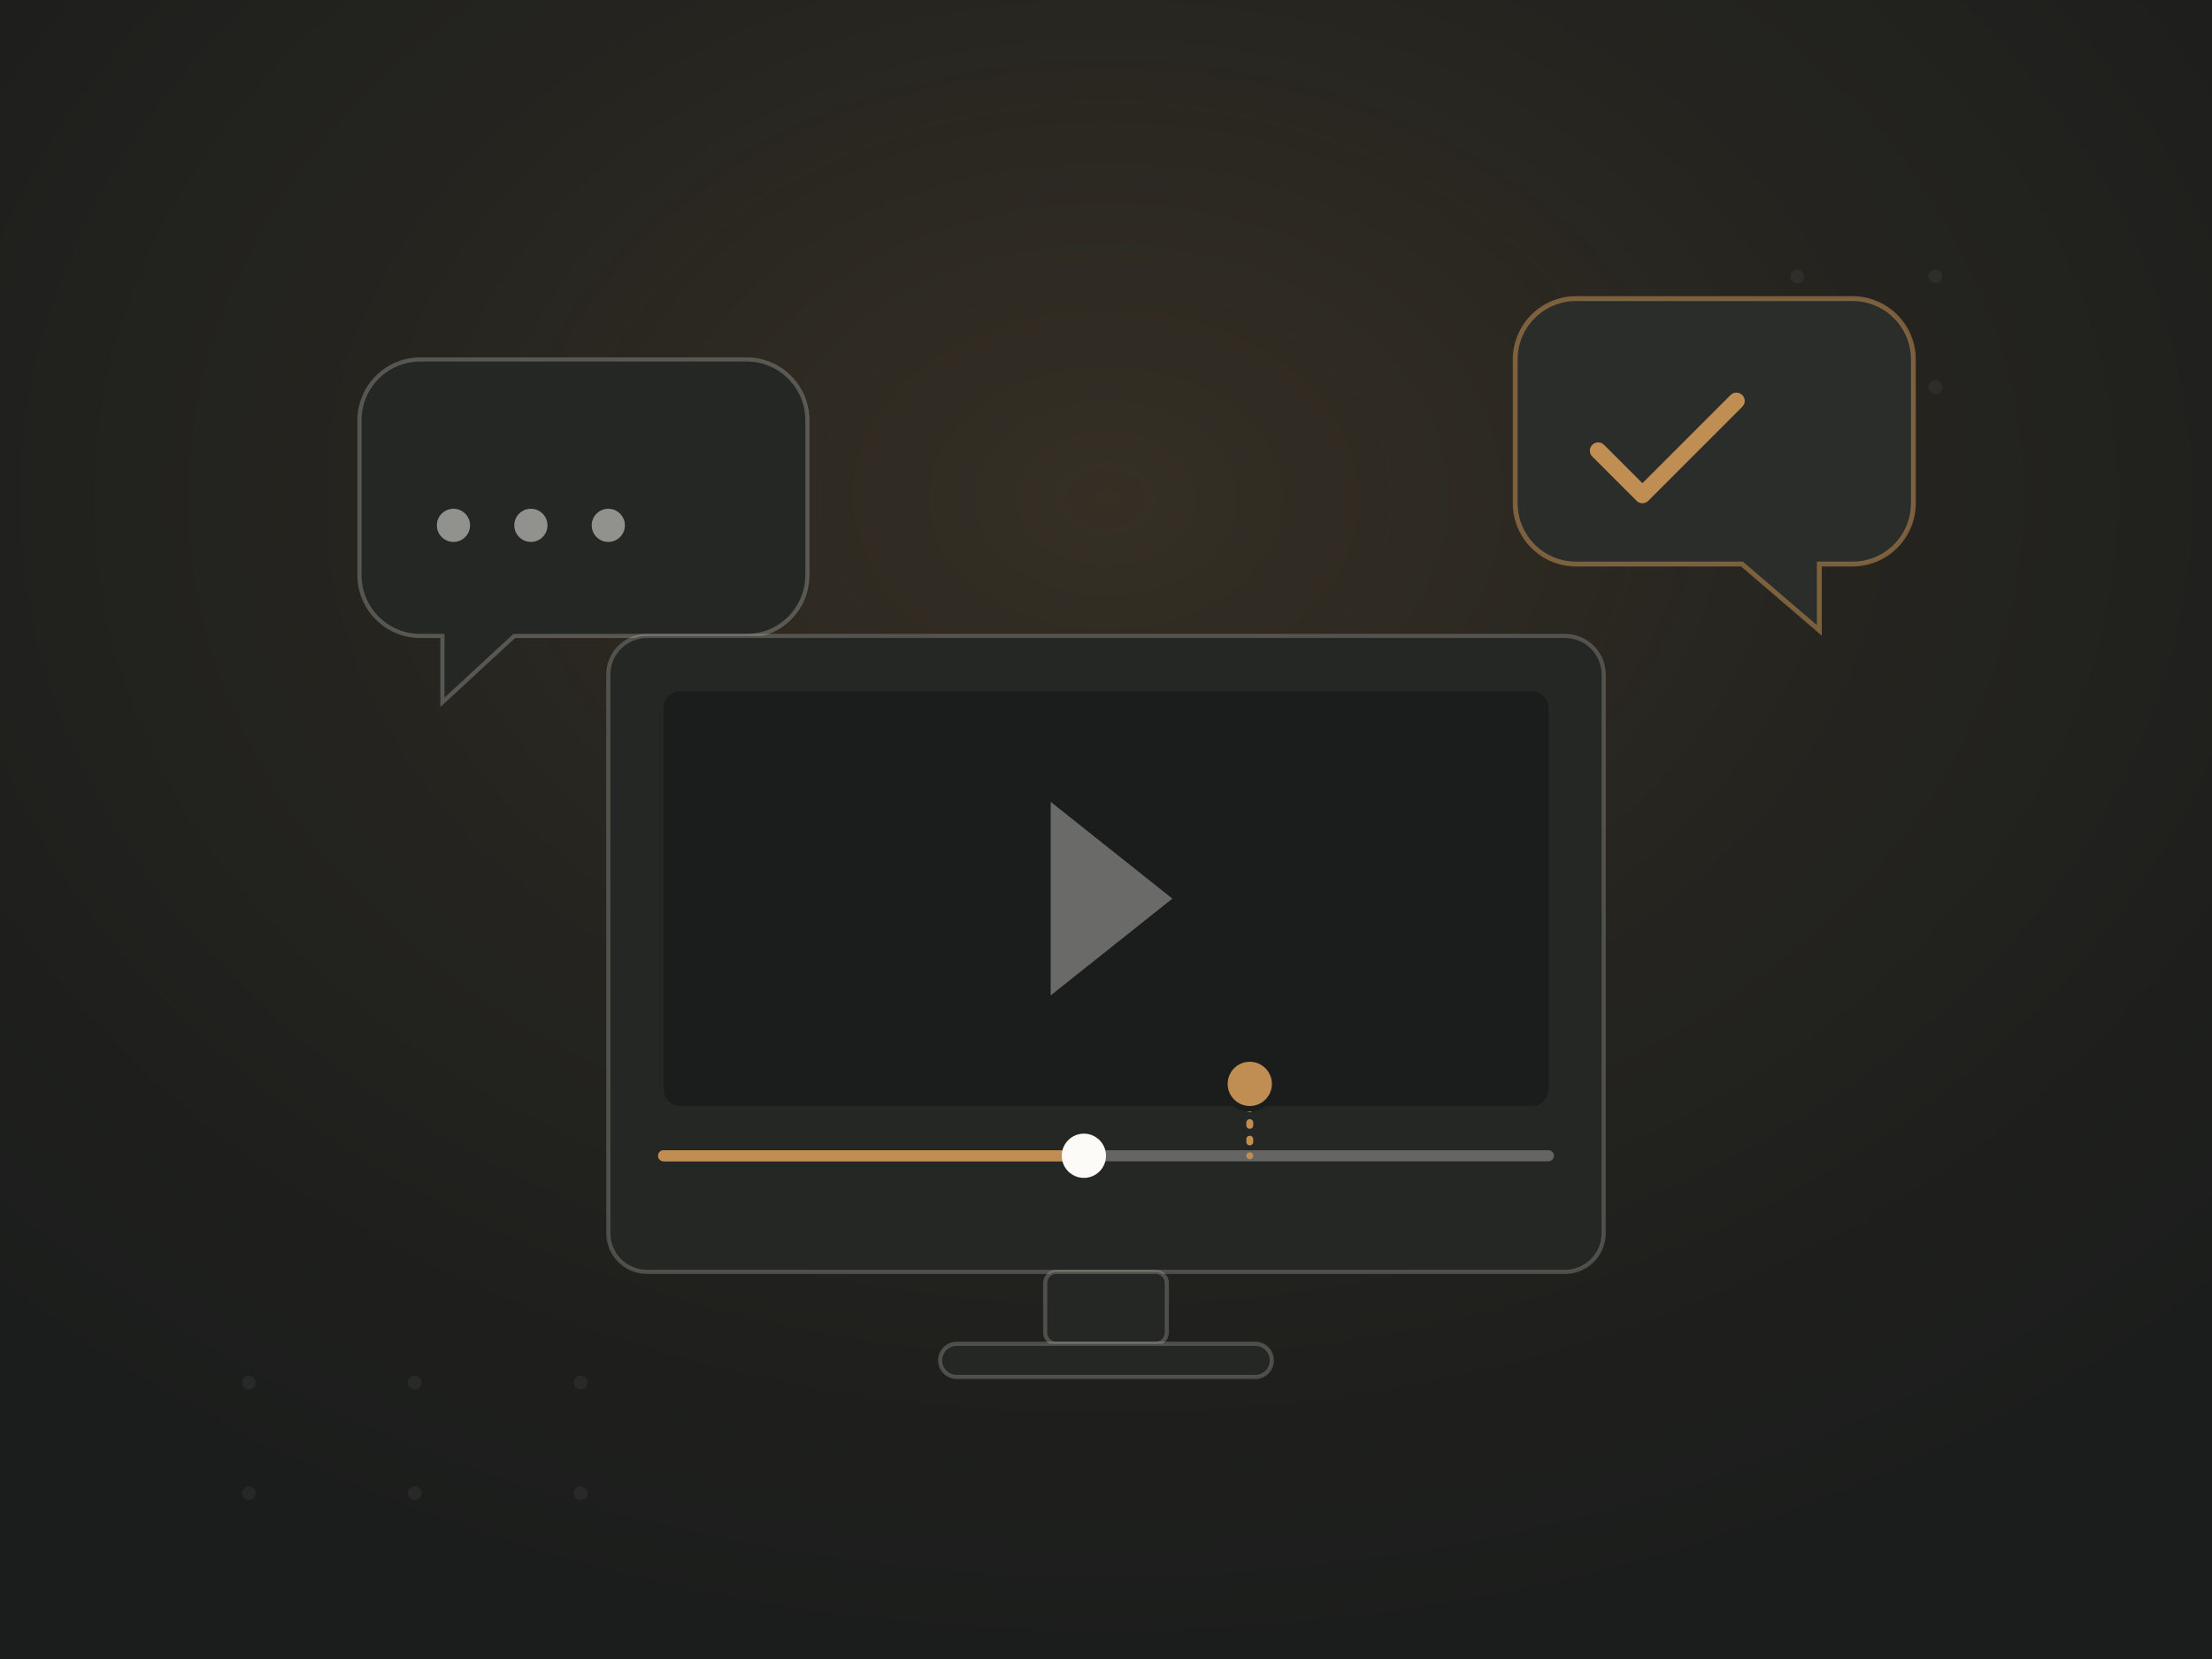
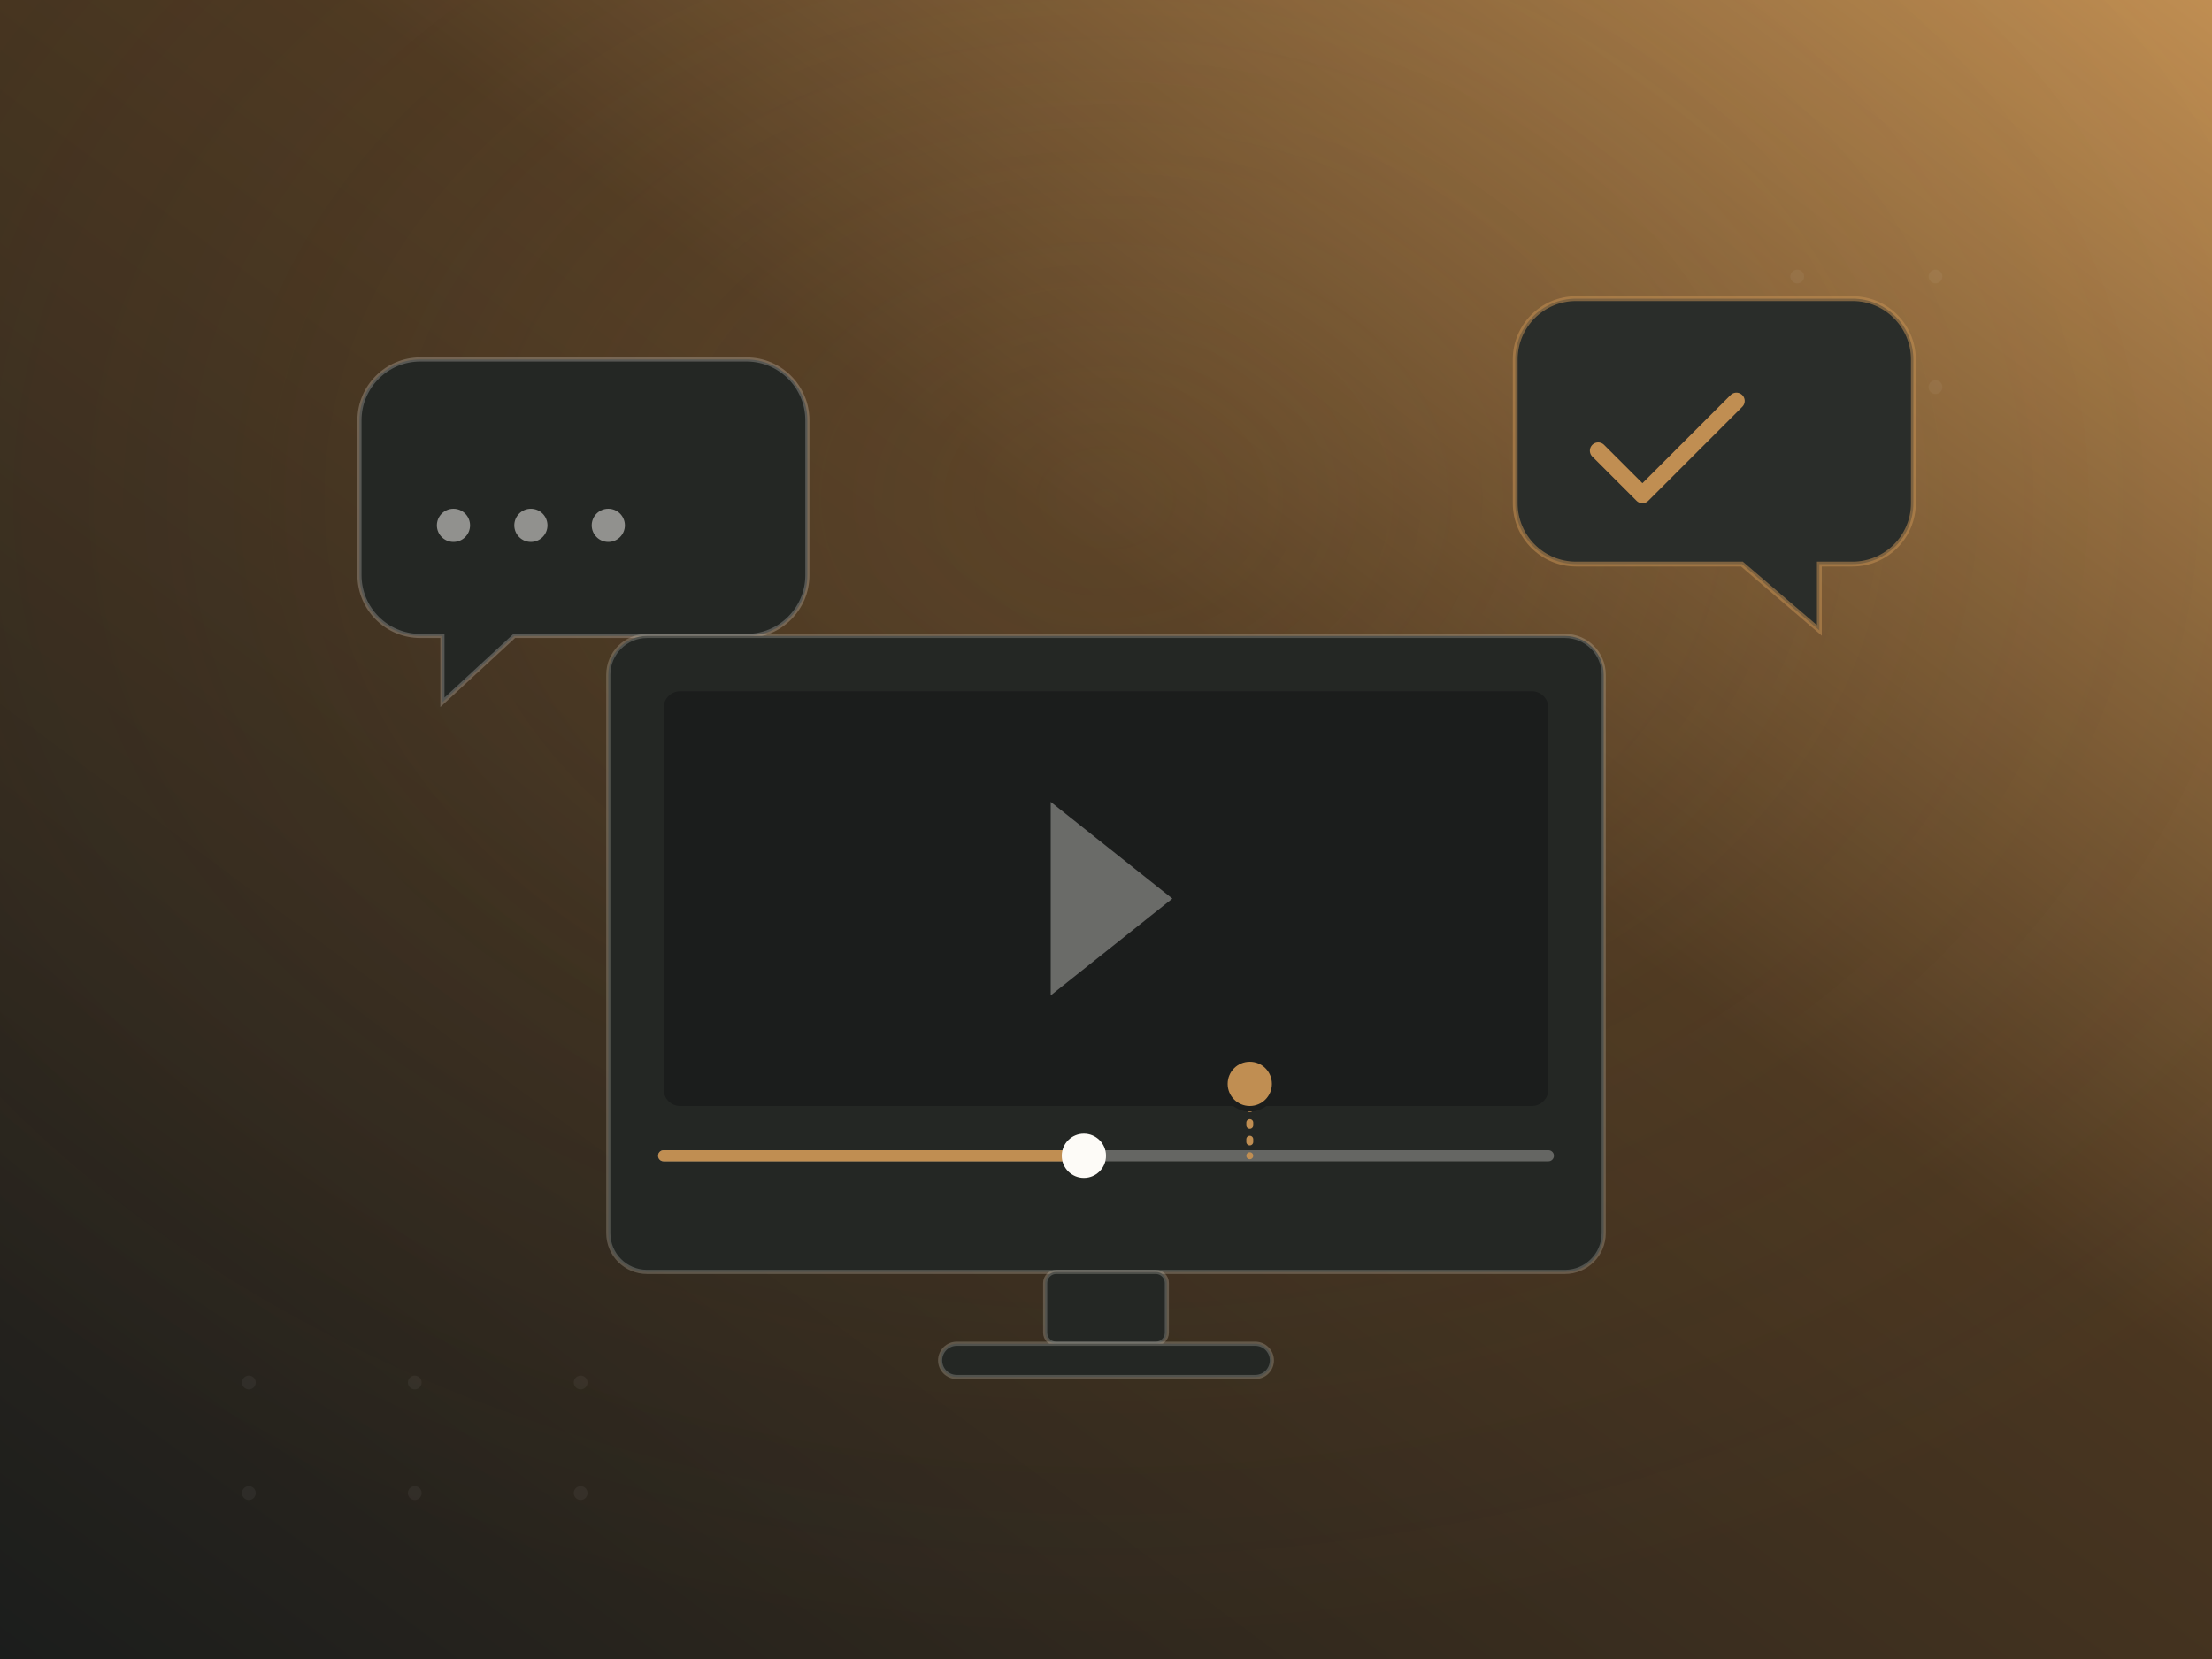
<svg xmlns="http://www.w3.org/2000/svg" viewBox="0 0 800 600" role="img" aria-label="Illustration: Bildschirm mit Feedback-Markierung im Schnitt-Review">
  <defs>
+     <linearGradient id="warmBg2" x1="100%" y1="0%" x2="0%" y2="100%">
+       <stop offset="0%" stop-color="#C08E52" />
+       <stop offset="42%" stop-color="#4A3620" />
+       <stop offset="100%" stop-color="#1B1D1C" />
+     </linearGradient>
    <radialGradient id="glow2" cx="50%" cy="30%" r="70%">
      <stop offset="0%" stop-color="#C08E52" stop-opacity="0.16" />
      <stop offset="55%" stop-color="#C08E52" stop-opacity="0.05" />
      <stop offset="100%" stop-color="#C08E52" stop-opacity="0" />
    </radialGradient>
  </defs>
-   <rect width="800" height="600" fill="#1B1D1C" />
+   <rect width="800" height="600" fill="url(#warmBg2)" />
  <rect width="800" height="600" fill="url(#glow2)" />
  <g fill="#FDFBF7" opacity="0.05">
    <circle cx="90" cy="500" r="2.5" />
    <circle cx="150" cy="500" r="2.5" />
    <circle cx="210" cy="500" r="2.5" />
    <circle cx="90" cy="540" r="2.5" />
    <circle cx="150" cy="540" r="2.5" />
    <circle cx="210" cy="540" r="2.5" />
    <circle cx="650" cy="100" r="2.5" />
    <circle cx="700" cy="100" r="2.5" />
    <circle cx="650" cy="140" r="2.5" />
    <circle cx="700" cy="140" r="2.5" />
  </g>
  <g transform="translate(130 130)">
    <path d="M 0 22 a 22 22 0 0 1 22 -22 h 118 a 22 22 0 0 1 22 22 v 56 a 22 22 0 0 1 -22 22 h -84 l -26 24 v -24 h -8 a 22 22 0 0 1 -22 -22 z" fill="#242724" stroke="#DAD5CB" stroke-opacity="0.28" stroke-width="1.5" />
    <circle cx="34" cy="60" r="6" fill="#FDFBF7" opacity="0.5" />
    <circle cx="62" cy="60" r="6" fill="#FDFBF7" opacity="0.5" />
    <circle cx="90" cy="60" r="6" fill="#FDFBF7" opacity="0.5" />
  </g>
  <g transform="translate(548 108)">
    <path d="M 0 22 a 22 22 0 0 1 22 -22 h 100 a 22 22 0 0 1 22 22 v 52 a 22 22 0 0 1 -22 22 h -12 v 24 l -28 -24 h -60 a 22 22 0 0 1 -22 -22 z" fill="#2A2D2A" stroke="#C08E52" stroke-opacity="0.55" stroke-width="1.75" />
    <path d="M 30 55 l 16 16 l 34 -34" fill="none" stroke="#C08E52" stroke-width="6" stroke-linecap="round" stroke-linejoin="round" />
  </g>
  <rect x="220" y="230" width="360" height="230" rx="14" fill="#242724" stroke="#DAD5CB" stroke-opacity="0.25" stroke-width="1.5" />
  <rect x="240" y="250" width="320" height="150" rx="6" fill="#1B1D1C" />
  <path d="M 380 290 l 44 35 l -44 35 z" fill="#FDFBF7" opacity="0.35" />
  <rect x="378" y="460" width="44" height="26" rx="4" fill="#242724" stroke="#DAD5CB" stroke-opacity="0.25" stroke-width="1.5" />
  <rect x="340" y="486" width="120" height="12" rx="6" fill="#242724" stroke="#DAD5CB" stroke-opacity="0.25" stroke-width="1.5" />
  <line x1="240" y1="418" x2="560" y2="418" stroke="#FDFBF7" stroke-opacity="0.3" stroke-width="4" stroke-linecap="round" />
  <line x1="240" y1="418" x2="392" y2="418" stroke="#C08E52" stroke-width="4" stroke-linecap="round" />
  <circle cx="392" cy="418" r="8" fill="#FDFBF7" />
  <line x1="452" y1="400" x2="452" y2="418" stroke="#C08E52" stroke-width="2.5" stroke-dasharray="1 5" stroke-linecap="round" />
  <circle cx="452" cy="392" r="9" fill="#C08E52" />
  <circle cx="452" cy="392" r="9" fill="none" stroke="#1B1D1C" stroke-width="2" />
</svg>
